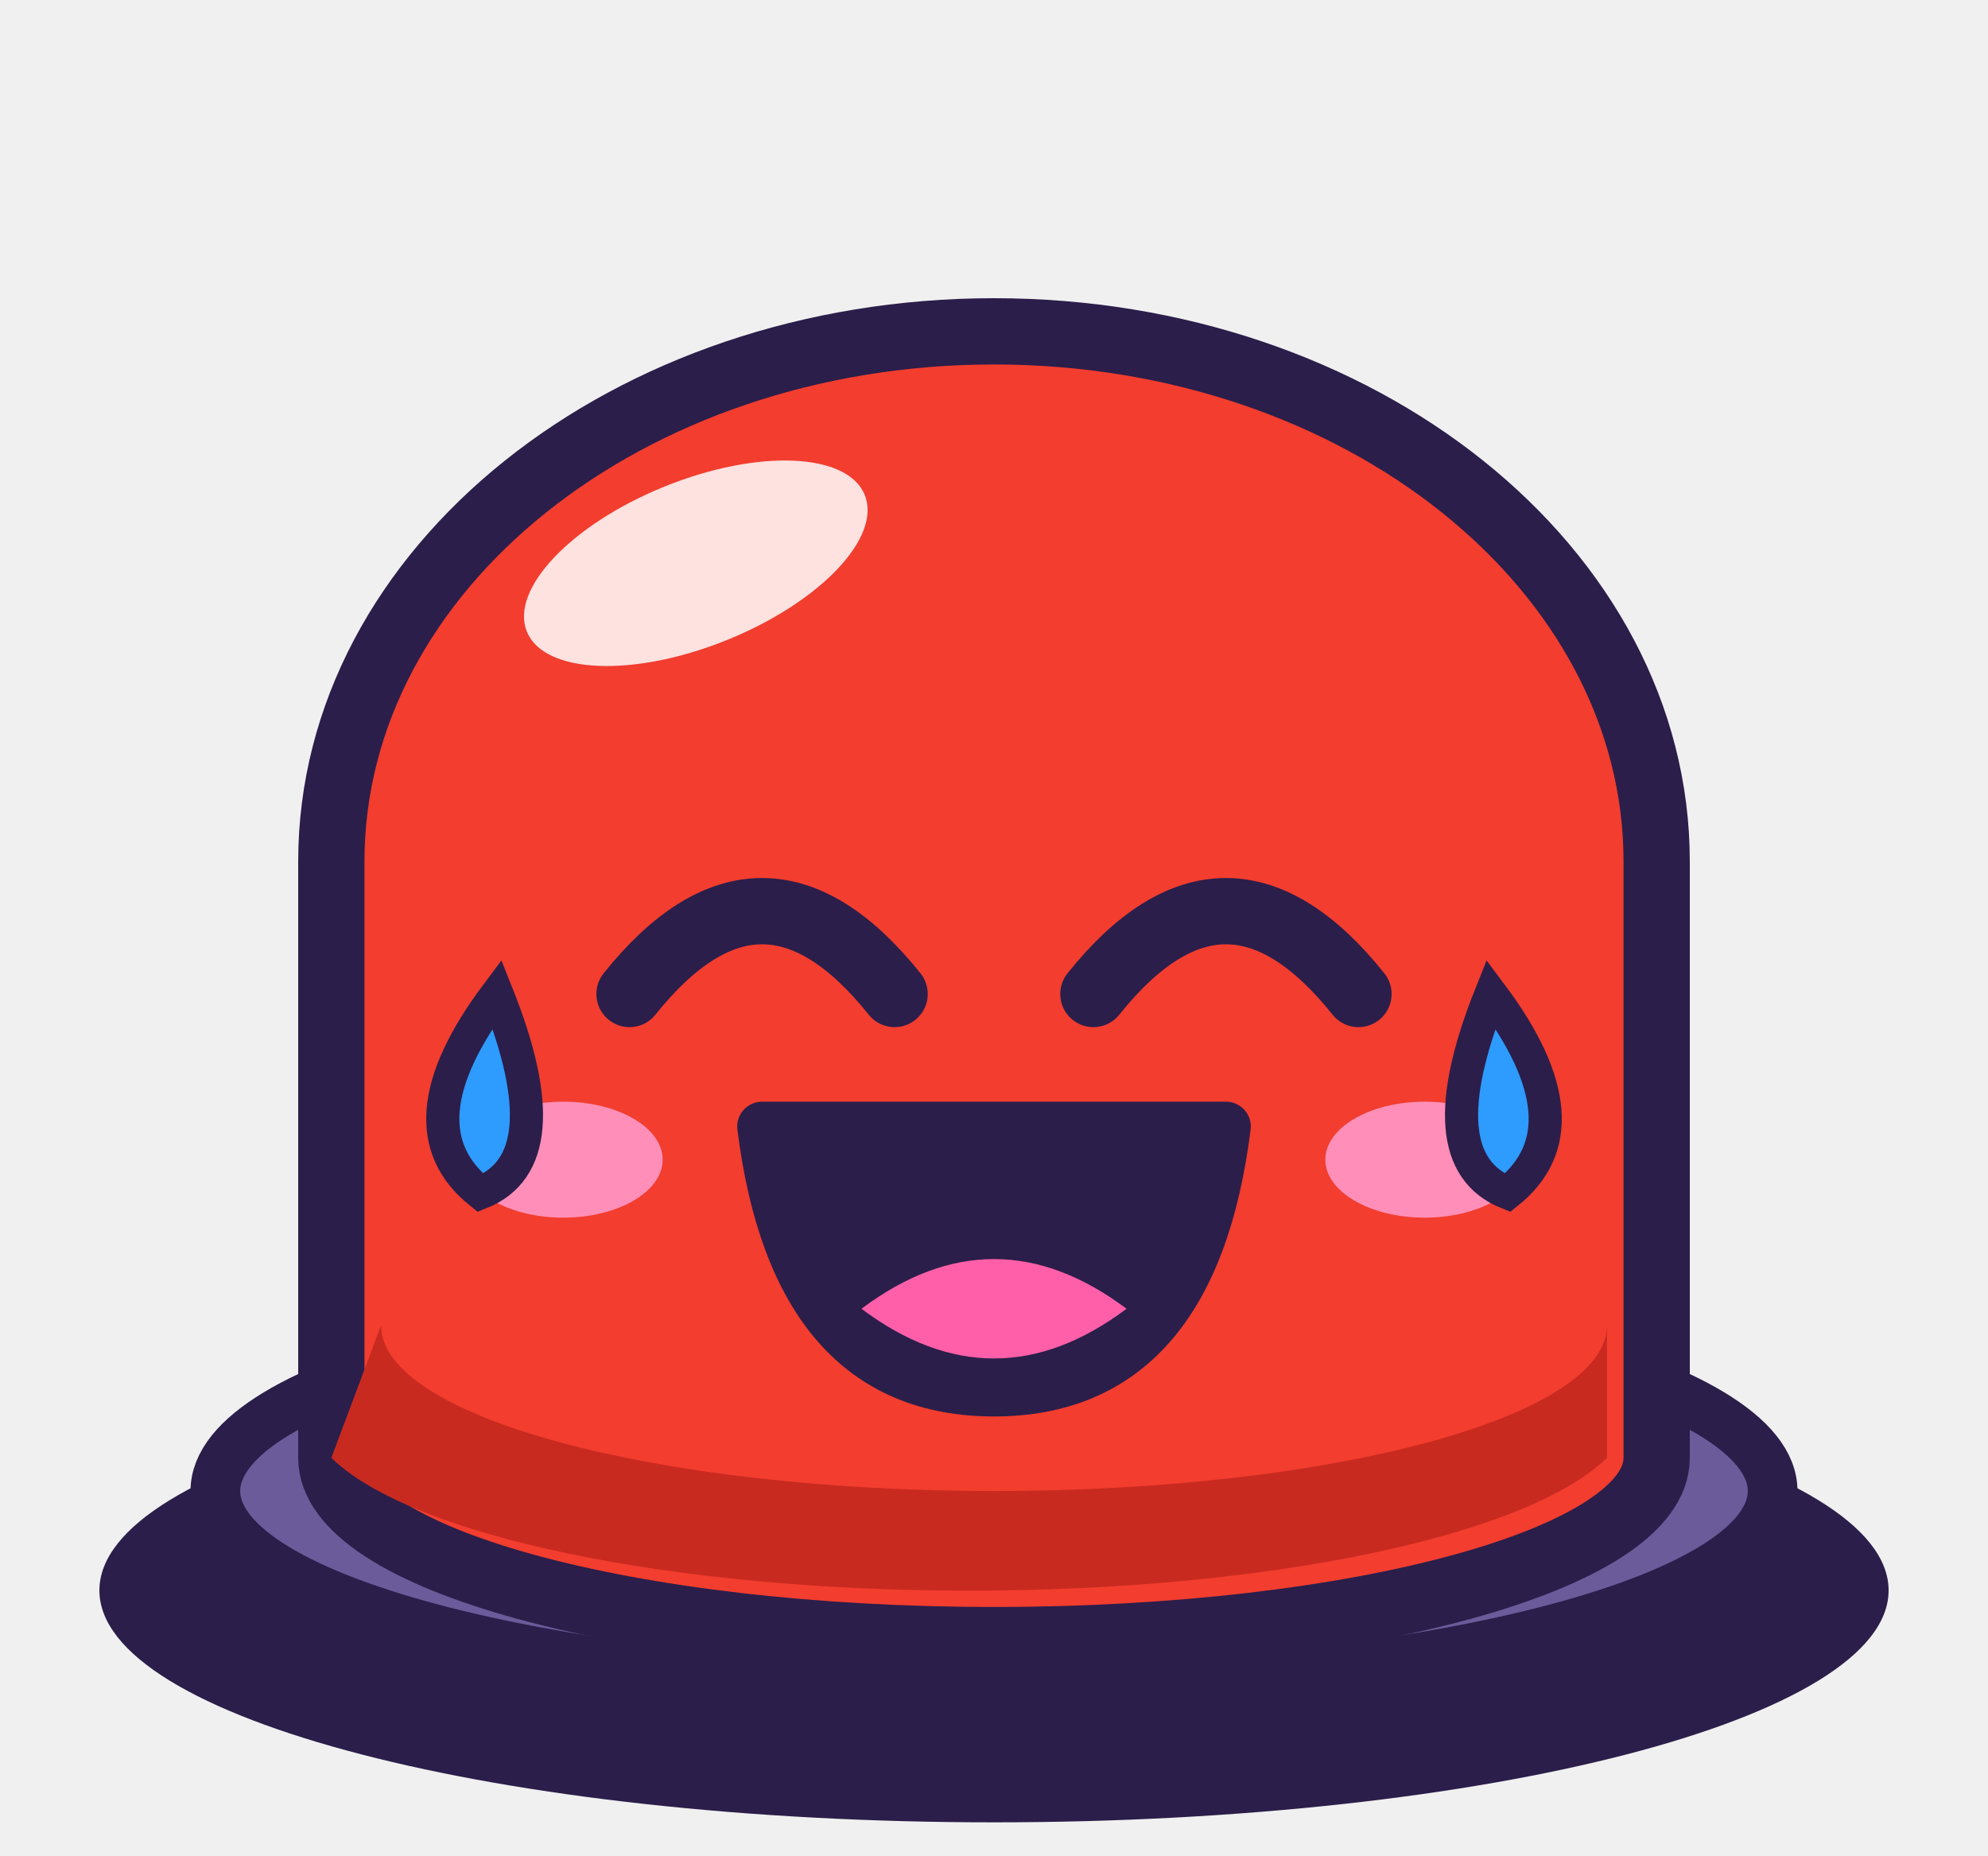
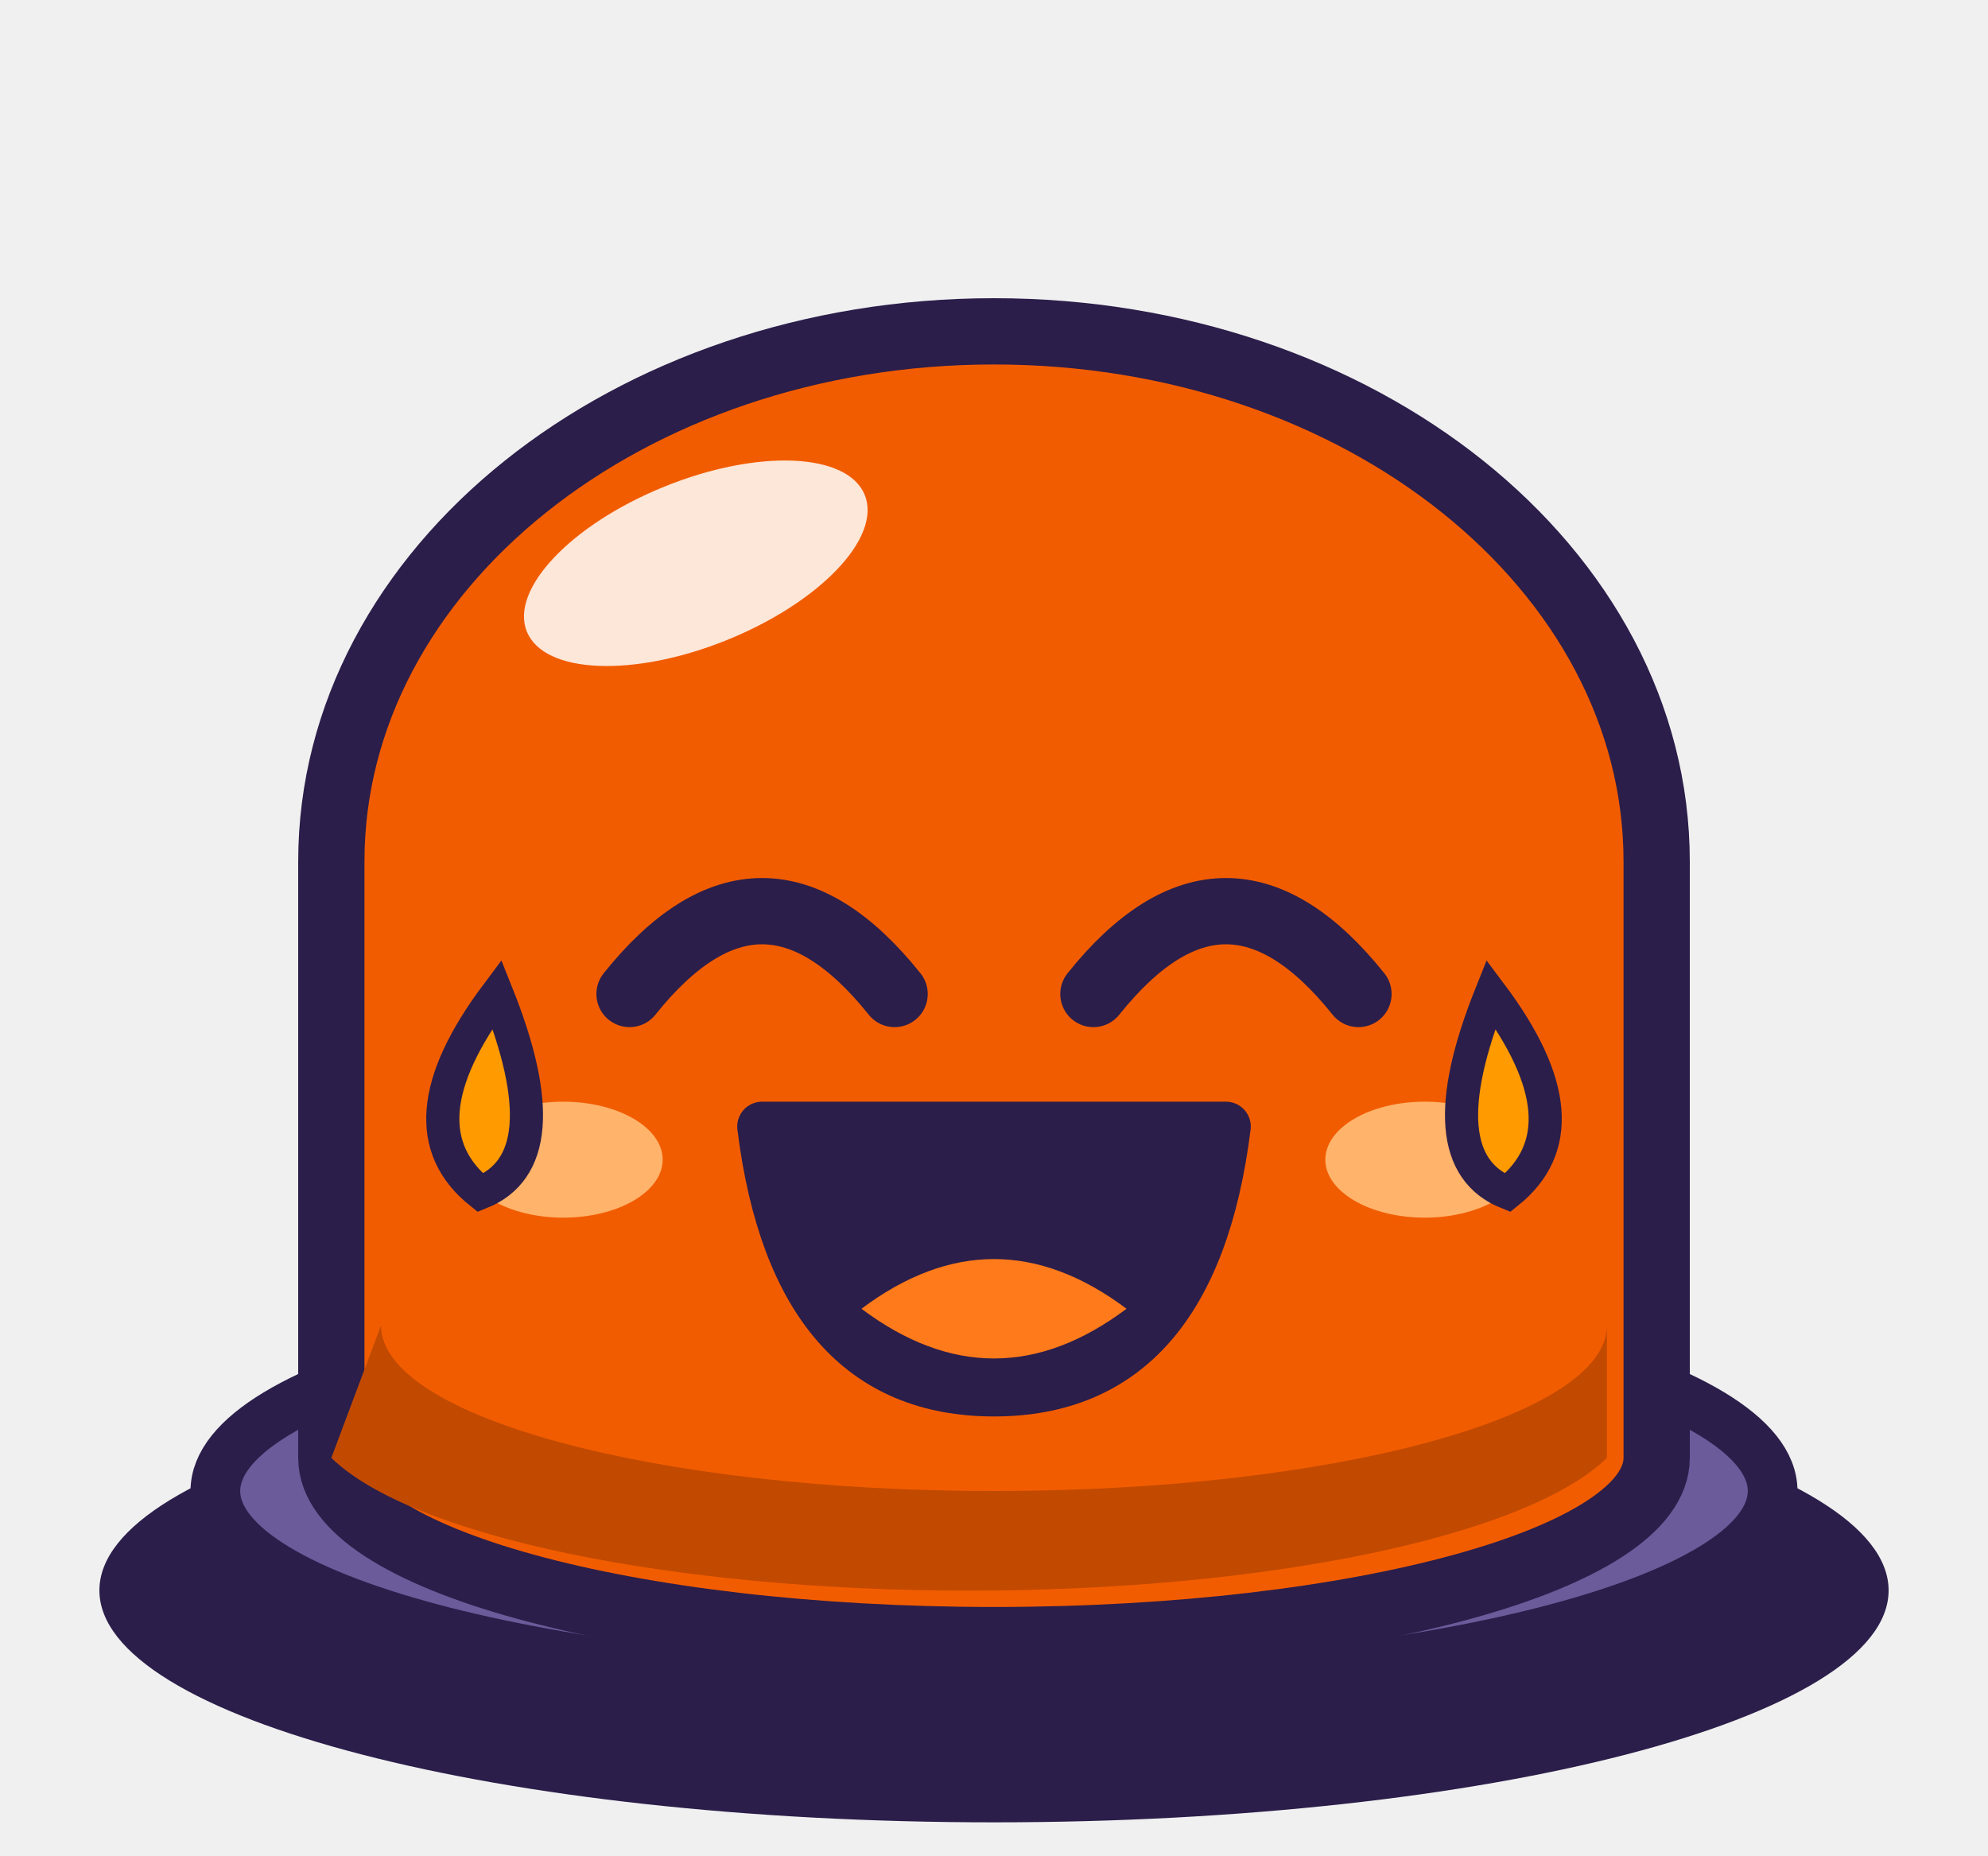
<svg xmlns="http://www.w3.org/2000/svg" viewBox="0 0 120 112" width="120" height="112">
  <ellipse cx="60" cy="96" rx="54" ry="14" fill="#2B1E4A" />
  <ellipse cx="60" cy="90" rx="47" ry="12" fill="#6B5B9A" stroke="#2B1E4A" stroke-width="3" />
-   <path d="M20 88V52a40 32 0 0 1 80 0v36a40 11 0 0 1-80 0z" fill="#F23D2F" stroke="#2B1E4A" stroke-width="4" stroke-linejoin="round" />
-   <path d="M23 80a37 10 0 0 0 74 0v8a40 11 0 0 1-77 0z" fill="#C92A20" />
+   <path d="M20 88V52a40 32 0 0 1 80 0v36a40 11 0 0 1-80 0z" fill="#F25C00" stroke="#2B1E4A" stroke-width="4" stroke-linejoin="round" />
+   <path d="M23 80a37 10 0 0 0 74 0v8a40 11 0 0 1-77 0z" fill="#C24A00" />
  <ellipse cx="42" cy="34" rx="11" ry="5" transform="rotate(-22 42 34)" fill="#FFFFFF" opacity=".85" />
-   <ellipse cx="34" cy="70" rx="6" ry="3.5" fill="#FF8FB8" />
-   <ellipse cx="86" cy="70" rx="6" ry="3.5" fill="#FF8FB8" />
+   <ellipse cx="34" cy="70" rx="6" ry="3.5" fill="#FFB36B" />
+   <ellipse cx="86" cy="70" rx="6" ry="3.5" fill="#FFB36B" />
  <path d="M38 60q8-10 16 0M66 60q8-10 16 0" fill="none" stroke="#2B1E4A" stroke-width="4" stroke-linecap="round" />
  <path d="M46 68h28q-2 16-14 16t-14-16z" fill="#2B1E4A" stroke="#2B1E4A" stroke-width="3" stroke-linejoin="round" />
-   <path d="M52 79q8-6 16 0q-8 6-16 0z" fill="#FF5FA8" />
-   <path d="M30 60q-6 8-1 12q5-2 1-12z" fill="#2E9BFF" stroke="#2B1E4A" stroke-width="2" />
-   <path d="M90 60q6 8 1 12q-5-2-1-12z" fill="#2E9BFF" stroke="#2B1E4A" stroke-width="2" />
+   <path d="M52 79q8-6 16 0q-8 6-16 0z" fill="#FF7A1A" />
+   <path d="M30 60q-6 8-1 12q5-2 1-12z" fill="#FF9A00" stroke="#2B1E4A" stroke-width="2" />
+   <path d="M90 60q6 8 1 12q-5-2-1-12z" fill="#FF9A00" stroke="#2B1E4A" stroke-width="2" />
</svg>
